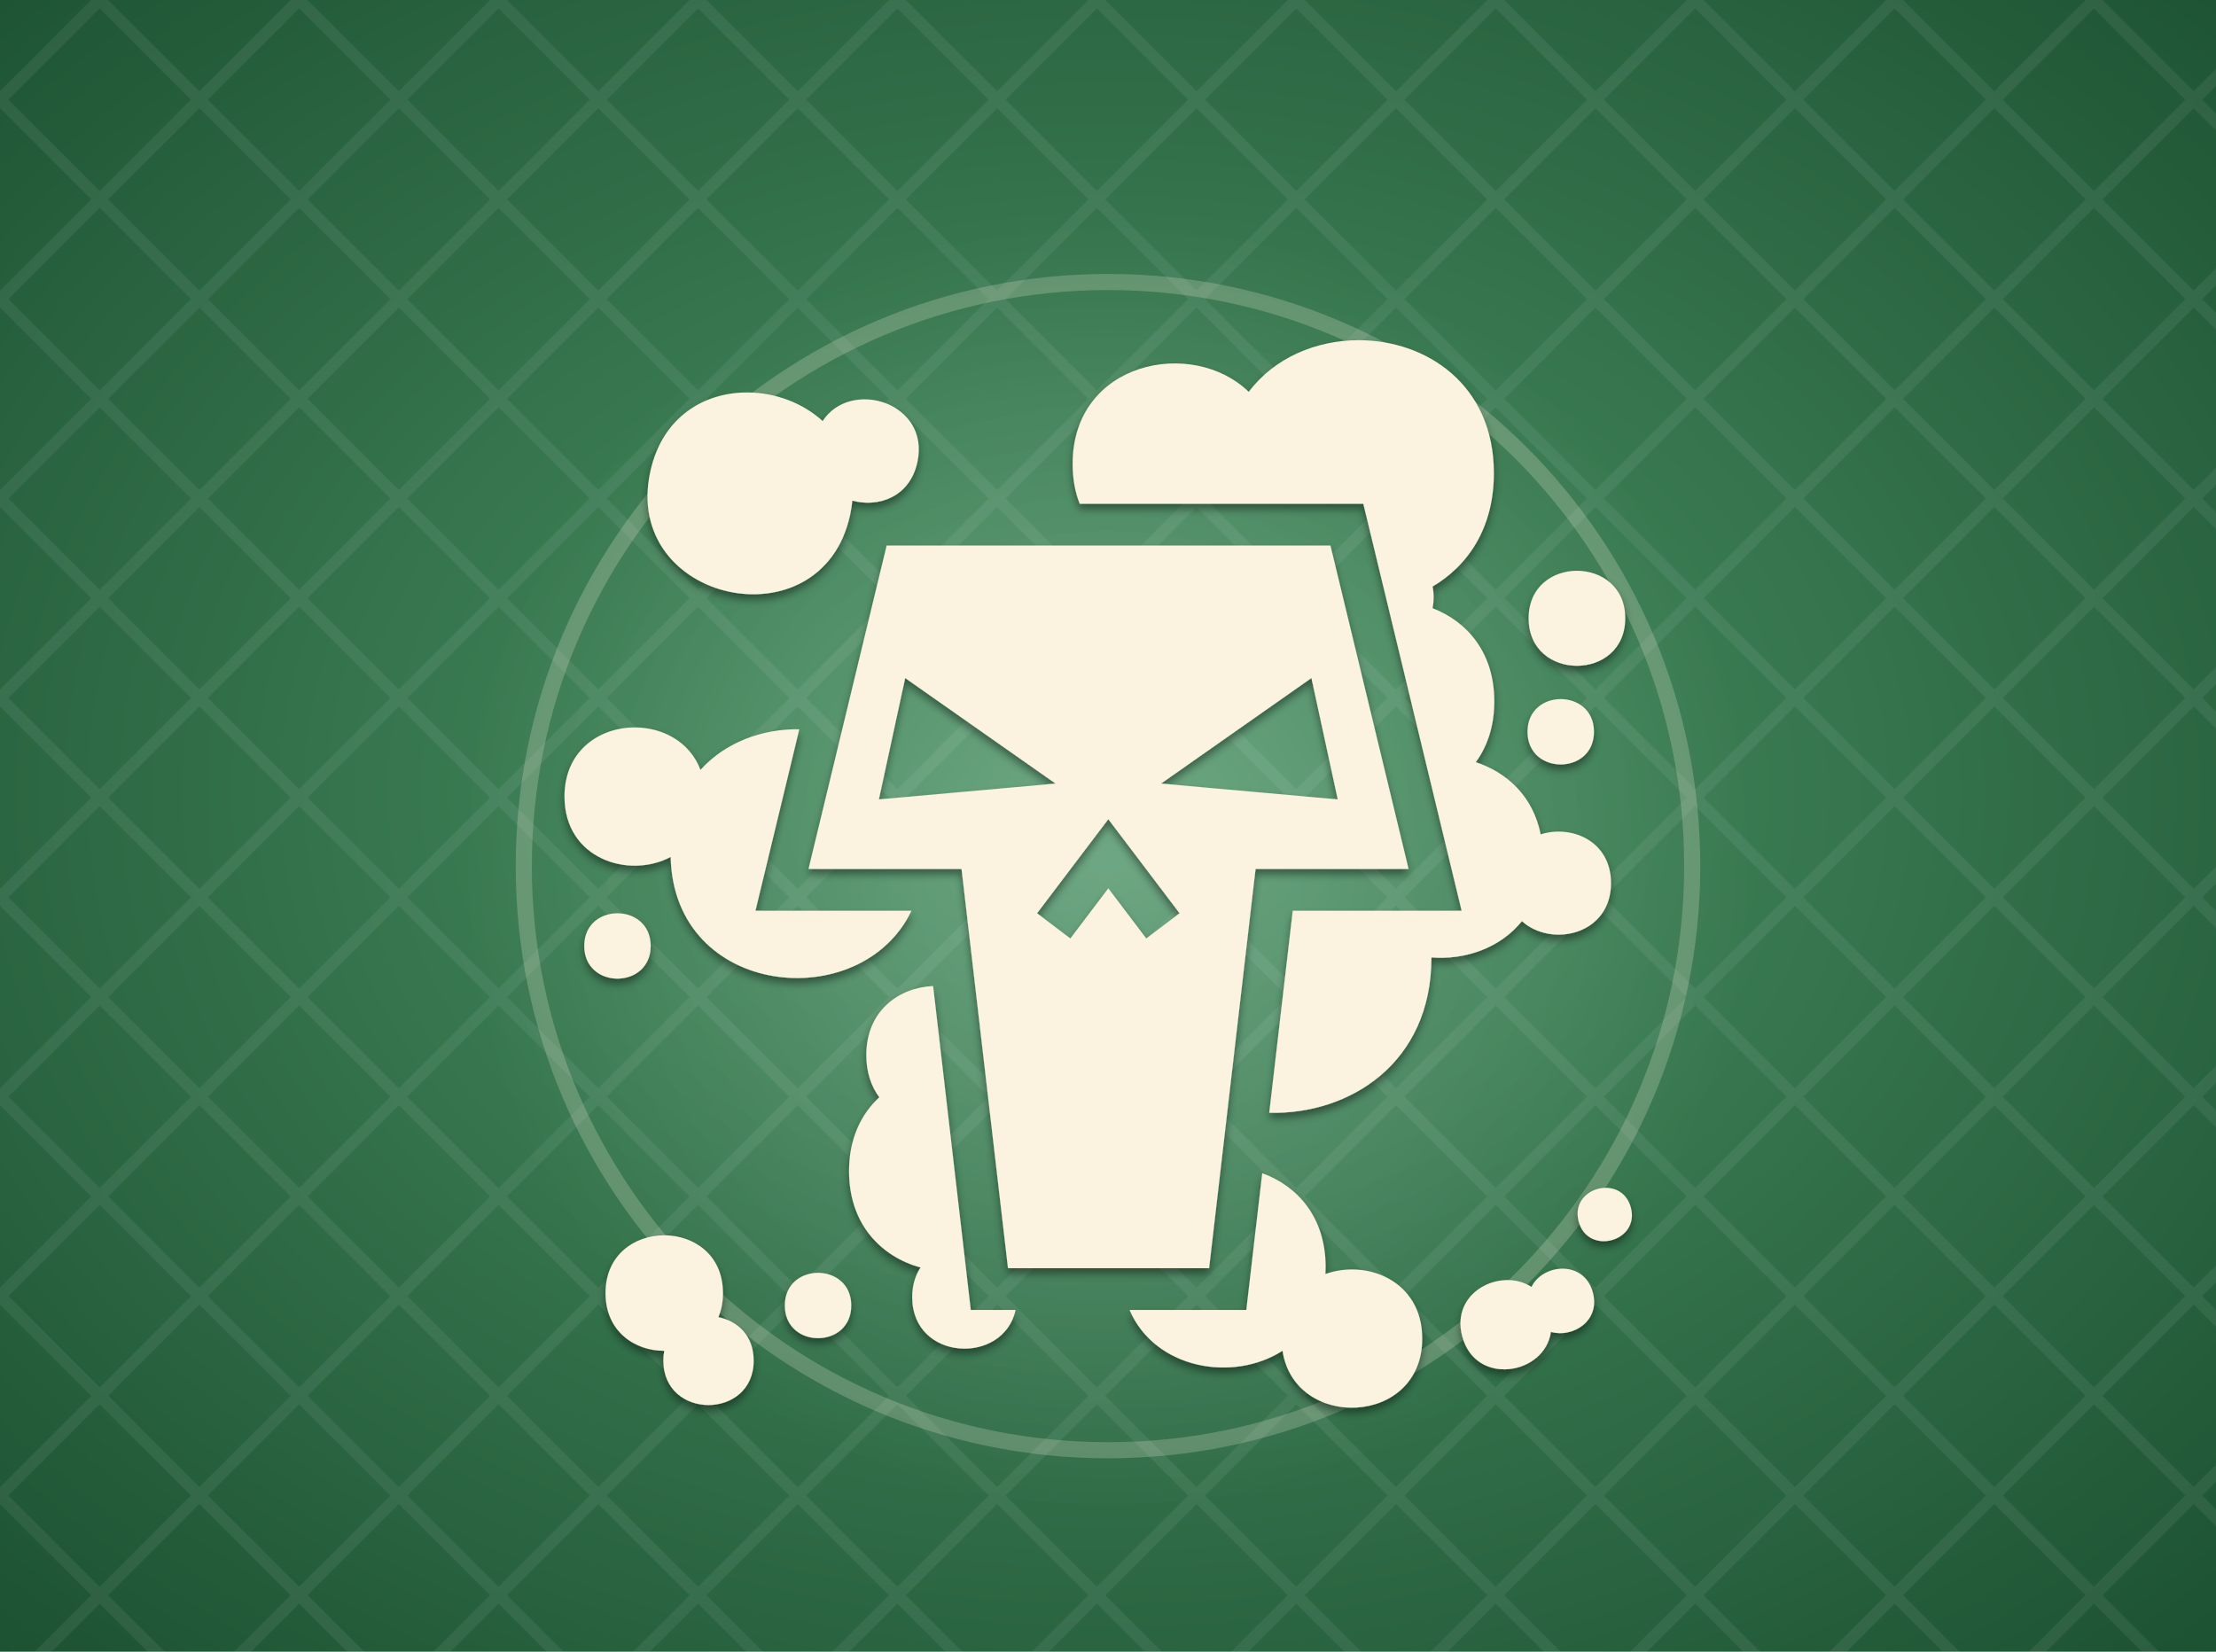
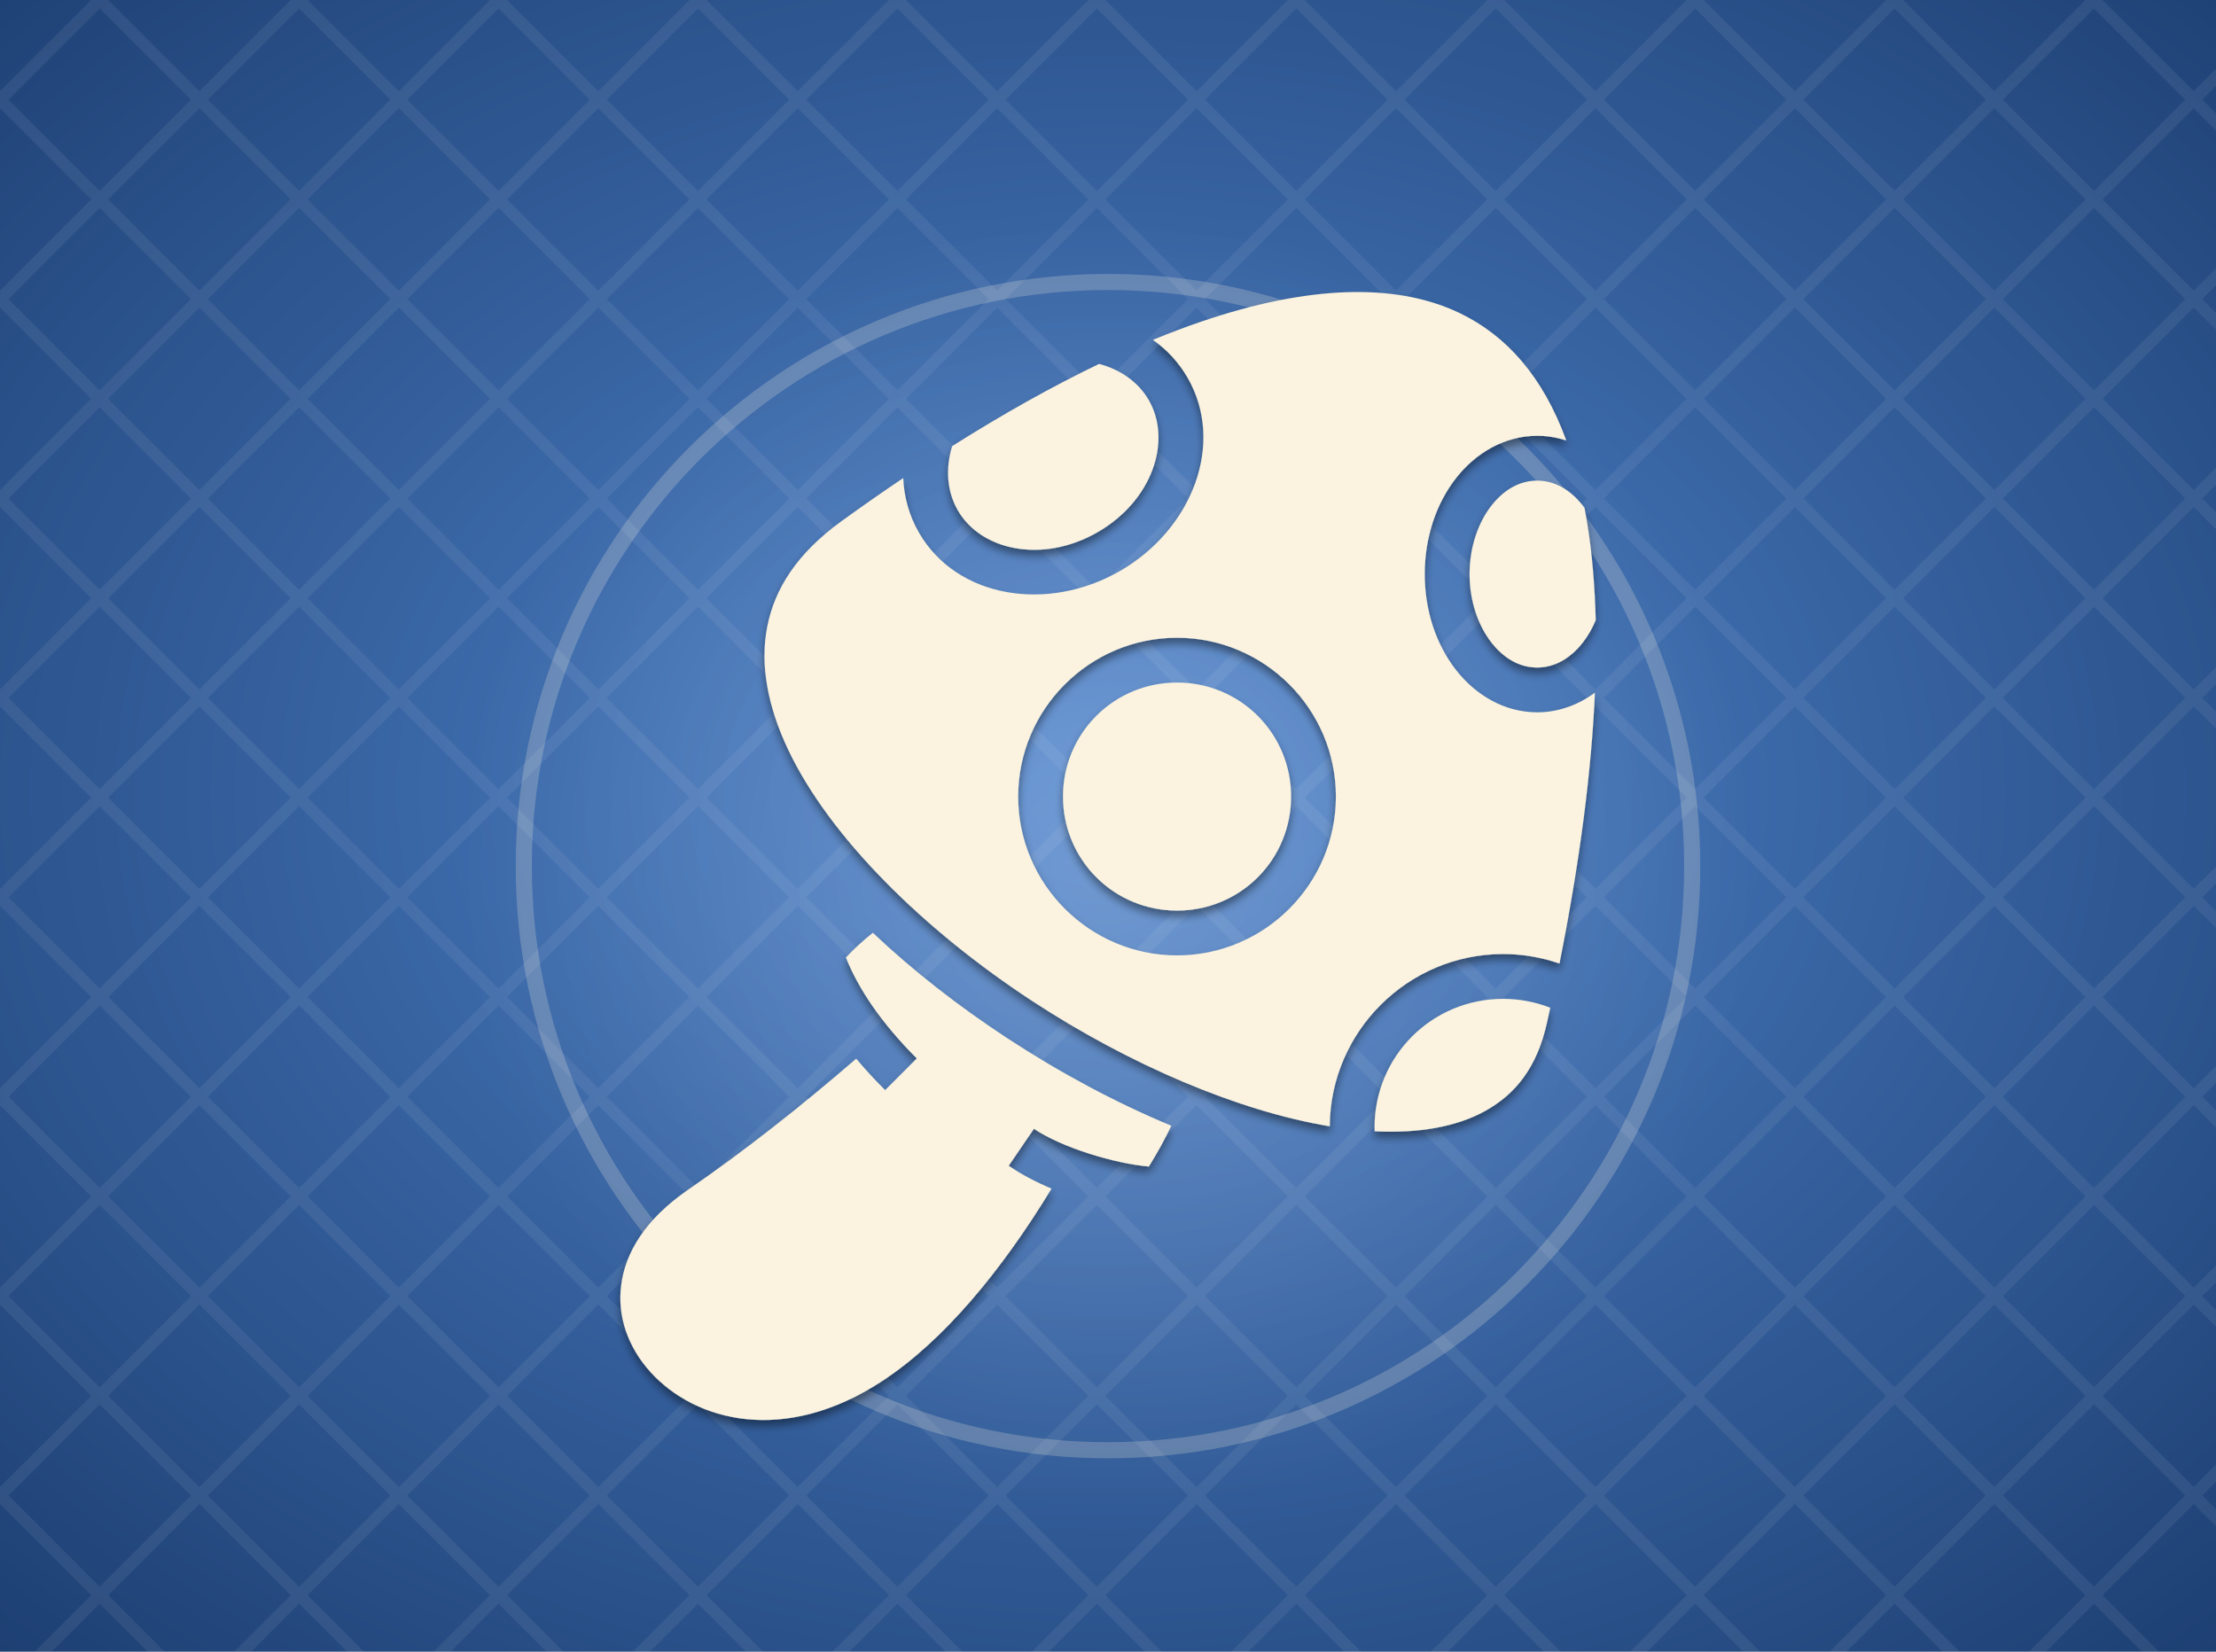
<svg xmlns="http://www.w3.org/2000/svg" viewBox="0 0 220 164">
  <defs>
    <radialGradient id="bg" cx="50%" cy="48%" r="72%">
-       <stop offset="0" stop-color="#4c9466" />
-       <stop offset="1" stop-color="#1c5131" />
+       <stop offset="0" stop-color="#4f84cc" />
+       <stop offset="1" stop-color="#1d3f72" />
    </radialGradient>
    <radialGradient id="gl" cx="50%" cy="50%" r="50%">
      <stop offset="0" stop-color="#fff" stop-opacity=".2" />
      <stop offset=".7" stop-color="#fff" stop-opacity=".06" />
      <stop offset="1" stop-color="#fff" stop-opacity="0" />
    </radialGradient>
    <pattern id="dia" width="14" height="14" patternUnits="userSpaceOnUse" patternTransform="rotate(45)">
      <path d="M0 7H14M7 0V14" stroke="#fff" stroke-opacity=".07" stroke-width="1.2" />
    </pattern>
    <filter id="sh" x="-20%" y="-20%" width="140%" height="140%">
      <feDropShadow dx="0" dy="2.4" stdDeviation="1.8" flood-color="#000" flood-opacity=".42" />
    </filter>
  </defs>
  <rect width="220" height="164" fill="url(#bg)" />
  <rect width="220" height="164" fill="url(#dia)" />
  <circle cx="110" cy="86" r="64" fill="url(#gl)" />
  <circle cx="110" cy="86" r="58" fill="none" stroke="#fbf3df" stroke-opacity=".22" stroke-width="1.6" />
-   <g transform="translate(52.34 30.16) scale(0.2219)" filter="url(#sh)">
-     <path d="M372.03 16.318c-18.85 0-37.693 7.71-49.214 23.125-25.114-24.456-78.796-13.708-78.796 32.248 0 6.683 1.14 12.617 3.156 17.81h126.906l43.98 182.098h-75.558l-10.514 90.42c35.93.896 72.553-22.212 72.553-69.356l-.002-.164c15.128 1.198 30.85-4.22 40.5-16.244 13.076 11.892 39.855 6.224 39.855-17.014 0-18.95-17.805-26.2-31.47-21.79-3.356-17.022-15.09-27.788-29.05-32.307 5.138-7.003 8.3-16.072 8.3-27.213 0-21.872-12.166-35.76-27.618-41.682.302-1.52.466-3.144.466-4.875 0-1.72-.164-3.333-.462-4.844 15.914-9.37 27.426-26.276 27.426-50.74 0-39.647-30.228-59.47-60.457-59.472zM98.7 39.695c-19.232-.137-38.25 10.7-43.63 35.428-12.75 58.617 76.628 78.058 89.38 19.44.482-2.216.8-4.37 1-6.473 11.744 3.185 25.72-1.606 29.114-17.207 5.824-26.77-29.91-37.59-42.388-18.38-8.952-8.2-21.255-12.72-33.475-12.808zm62.116 68.494L125.86 252.91h68.466l20.772 178.64h89.992l20.77-178.64h68.464L359.37 108.19H160.815zm308.83 11.29c-10.803 0-21.607 7.087-21.607 21.258 0 28.343 43.214 28.343 43.214 0 0-14.17-10.804-21.258-21.608-21.258zM169.11 167.477l67.292 47.228-79.062 7.078 11.77-54.306zm181.753 0l11.772 54.306-79.063-7.078 67.29-47.228zm111.537 9.42c-7.432 0-14.863 4.875-14.863 14.623 0 19.495 29.727 19.495 29.727 0 0-9.748-7.432-14.624-14.864-14.624zM48.125 189.58c-15.72 0-31.443 10.31-31.443 30.93 0 27.956 28.893 36.956 47.51 27.01 1.29 63.073 85.368 71.095 107.73 24.076h-69.8l19.61-81.192c-16.496-.246-33.104 5.812-44.212 18.184-4.752-12.67-17.072-19.008-29.395-19.008zm211.865 41.053l31.88 42.1-14.9 11.283-16.982-22.428-16.984 22.428-14.9-11.284 31.886-42.1zM40.38 272.738c-7.433 0-14.864 4.872-14.864 14.62 0 19.5 29.726 19.5 29.726 0 0-9.746-7.432-14.62-14.863-14.62zm141.222 32.56c-15.187.658-29.89 10.956-29.89 30.897 0 7.752 2.22 14.044 5.83 18.88-8.155 7.493-13.548 18.505-13.548 33.058 0 23.906 14.53 38.272 32.004 43.125-2.34 3.485-3.756 7.896-3.756 13.238 0 28.692 40.822 30.603 46.274 5.742h-20.06l-16.854-144.94zm147.244 83.747l-7.116 61.193h-52.253c11.388 26.444 46.265 32.527 68.462 18.252 5.28 35.71 62.494 33.894 62.494-5.445 0-25.93-24.858-35.552-43.317-28.875.058-1.037.096-2.087.096-3.162 0-22.225-12.56-36.207-28.367-41.963zm153.53 6.543c-7.142.088-14.38 5.985-11.946 15.072 4.1 15.304 27.436 9.05 23.336-6.254-1.666-6.22-6.505-8.878-11.39-8.818zM61.312 416.842c-13.135 0-26.27 8.613-26.27 25.842 0 17.23 13.14 25.846 26.275 25.843-.26 1.37-.404 2.828-.404 4.38 0 26.502 40.41 26.502 40.41 0 0-11.306-7.355-17.772-15.787-19.432 1.3-3.116 2.045-6.71 2.045-10.79 0-17.23-13.135-25.843-26.27-25.843zM463 431.766c-5.583.068-11.202 3.082-13.688 8.17-13.404-8.747-36.365 2.018-30.974 22.14 6.044 22.56 37.068 17.112 39.658-2.02 9.654 2.782 22.22-4.778 18.775-17.632-2.013-7.516-7.864-10.73-13.77-10.658zm-332.88 1.857c-7.43 0-14.862 4.875-14.862 14.623 0 19.496 29.724 19.496 29.724 0 0-9.75-7.43-14.623-14.86-14.623z" fill="#fbf3df" />
+   <g transform="translate(47.87 24.25) scale(0.23809)" filter="url(#sh)">
+     <path fill="#fbf3df" d="M363.79 19.94q-1.67.016-3.364.072c-18.073.592-38.343 4.687-60.492 12.228c-6.6 2.247-13.355 4.803-20.25 7.643a49.1 49.1 0 0 1 14.445 15.752c15.826 27.41 2.008 63.22-28.12 80.61c-30.128 17.393-68.052 11.454-83.88-15.956c-4.142-7.176-6.234-14.927-6.554-22.772a924 924 0 0 0-25.748 17.988c-18.724 13.568-27.91 28.318-30.978 44.058s.144 33.086 8.783 51.29c17.278 36.407 56.368 75.03 101.75 104.75c40.37 26.437 85.746 45.896 124.04 52.255c.244-39.607 32.617-71.84 72.282-71.84a71.8 71.8 0 0 1 23.506 3.957c8.588-43.02 13.357-80.58 14.78-112.948c-6.94 5.09-15.19 8.19-24.097 8.19c-13.612 0-25.708-7.203-33.91-17.765c-8.2-10.562-12.95-24.593-12.95-39.896s4.75-29.336 12.95-39.898c8.202-10.562 20.298-17.766 33.91-17.766c4.228 0 8.31.696 12.173 1.97c-9.818-26.852-25-43.73-44.324-53.073c-12.53-6.06-27.268-8.996-43.953-8.852zM257.235 49.913c-19.538 9.386-40.043 20.892-61.25 34.28c-2.863 9.317-2.21 18.888 2.33 26.753c9.81 16.986 35.56 22.27 58.35 9.116s31.085-38.097 21.277-55.08c-4.332-7.504-11.782-12.71-20.707-15.068zm182.657 48.674c-7.108 0-13.77 3.612-19.147 10.537s-9.023 17.053-9.023 28.436c0 11.38 3.647 21.507 9.023 28.432c5.377 6.925 12.04 10.54 19.147 10.54s13.767-3.615 19.144-10.54c2.05-2.64 3.848-5.75 5.29-9.215c-.363-14.41-1.513-27.562-3.4-39.478c-.398-2.52-.833-4.966-1.292-7.37c-.198-.27-.395-.545-.598-.807c-5.376-6.925-12.037-10.537-19.144-10.537zm-150.15 65.525c36.473 0 66.24 29.765 66.24 66.234c0 36.467-29.767 66.232-66.24 66.232c-36.47 0-66.24-29.763-66.24-66.232c0-36.47 29.77-66.233 66.24-66.233zm0 18.69a47.405 47.405 0 0 0-47.55 47.544a47.405 47.405 0 0 0 47.55 47.543a47.405 47.405 0 0 0 47.55-47.543a47.4 47.4 0 0 0-47.55-47.543zM162.907 287.153a101 101 0 0 0-11.23 10.328c5.333 13.34 14.93 27.43 29.56 42.08l-13.222 13.206q-6.528-6.535-12.053-13.108c-23.56 20.345-47.254 38.95-70.065 54.627c-18.356 12.616-26.258 26.65-27.946 39.777c-1.69 13.127 2.887 25.97 12.222 36.278c18.67 20.613 55.9 30.58 96.8 3.648c25.25-16.628 49.28-45.38 70.432-80.142c-6.425-2.704-12.522-5.898-17.853-9.532l10.526-15.443c11.646 7.94 34.012 14.59 47.914 15.76c3.664-5.888 6.762-11.554 9.362-17c-23.126-9.617-46.314-22.054-68.207-36.392c-20.27-13.274-39.415-28.157-56.24-44.086zm262.8 27.56c-29.717 0-53.604 23.884-53.604 53.595c0 .545.025 1.084.04 1.625c18.367.917 34.128-1.867 45.963-8.405c12.857-7.1 21.756-18.28 25.887-36.845c.47-2.106.92-4.186 1.37-6.268a53.7 53.7 0 0 0-19.657-3.703z" />
  </g>
</svg>
